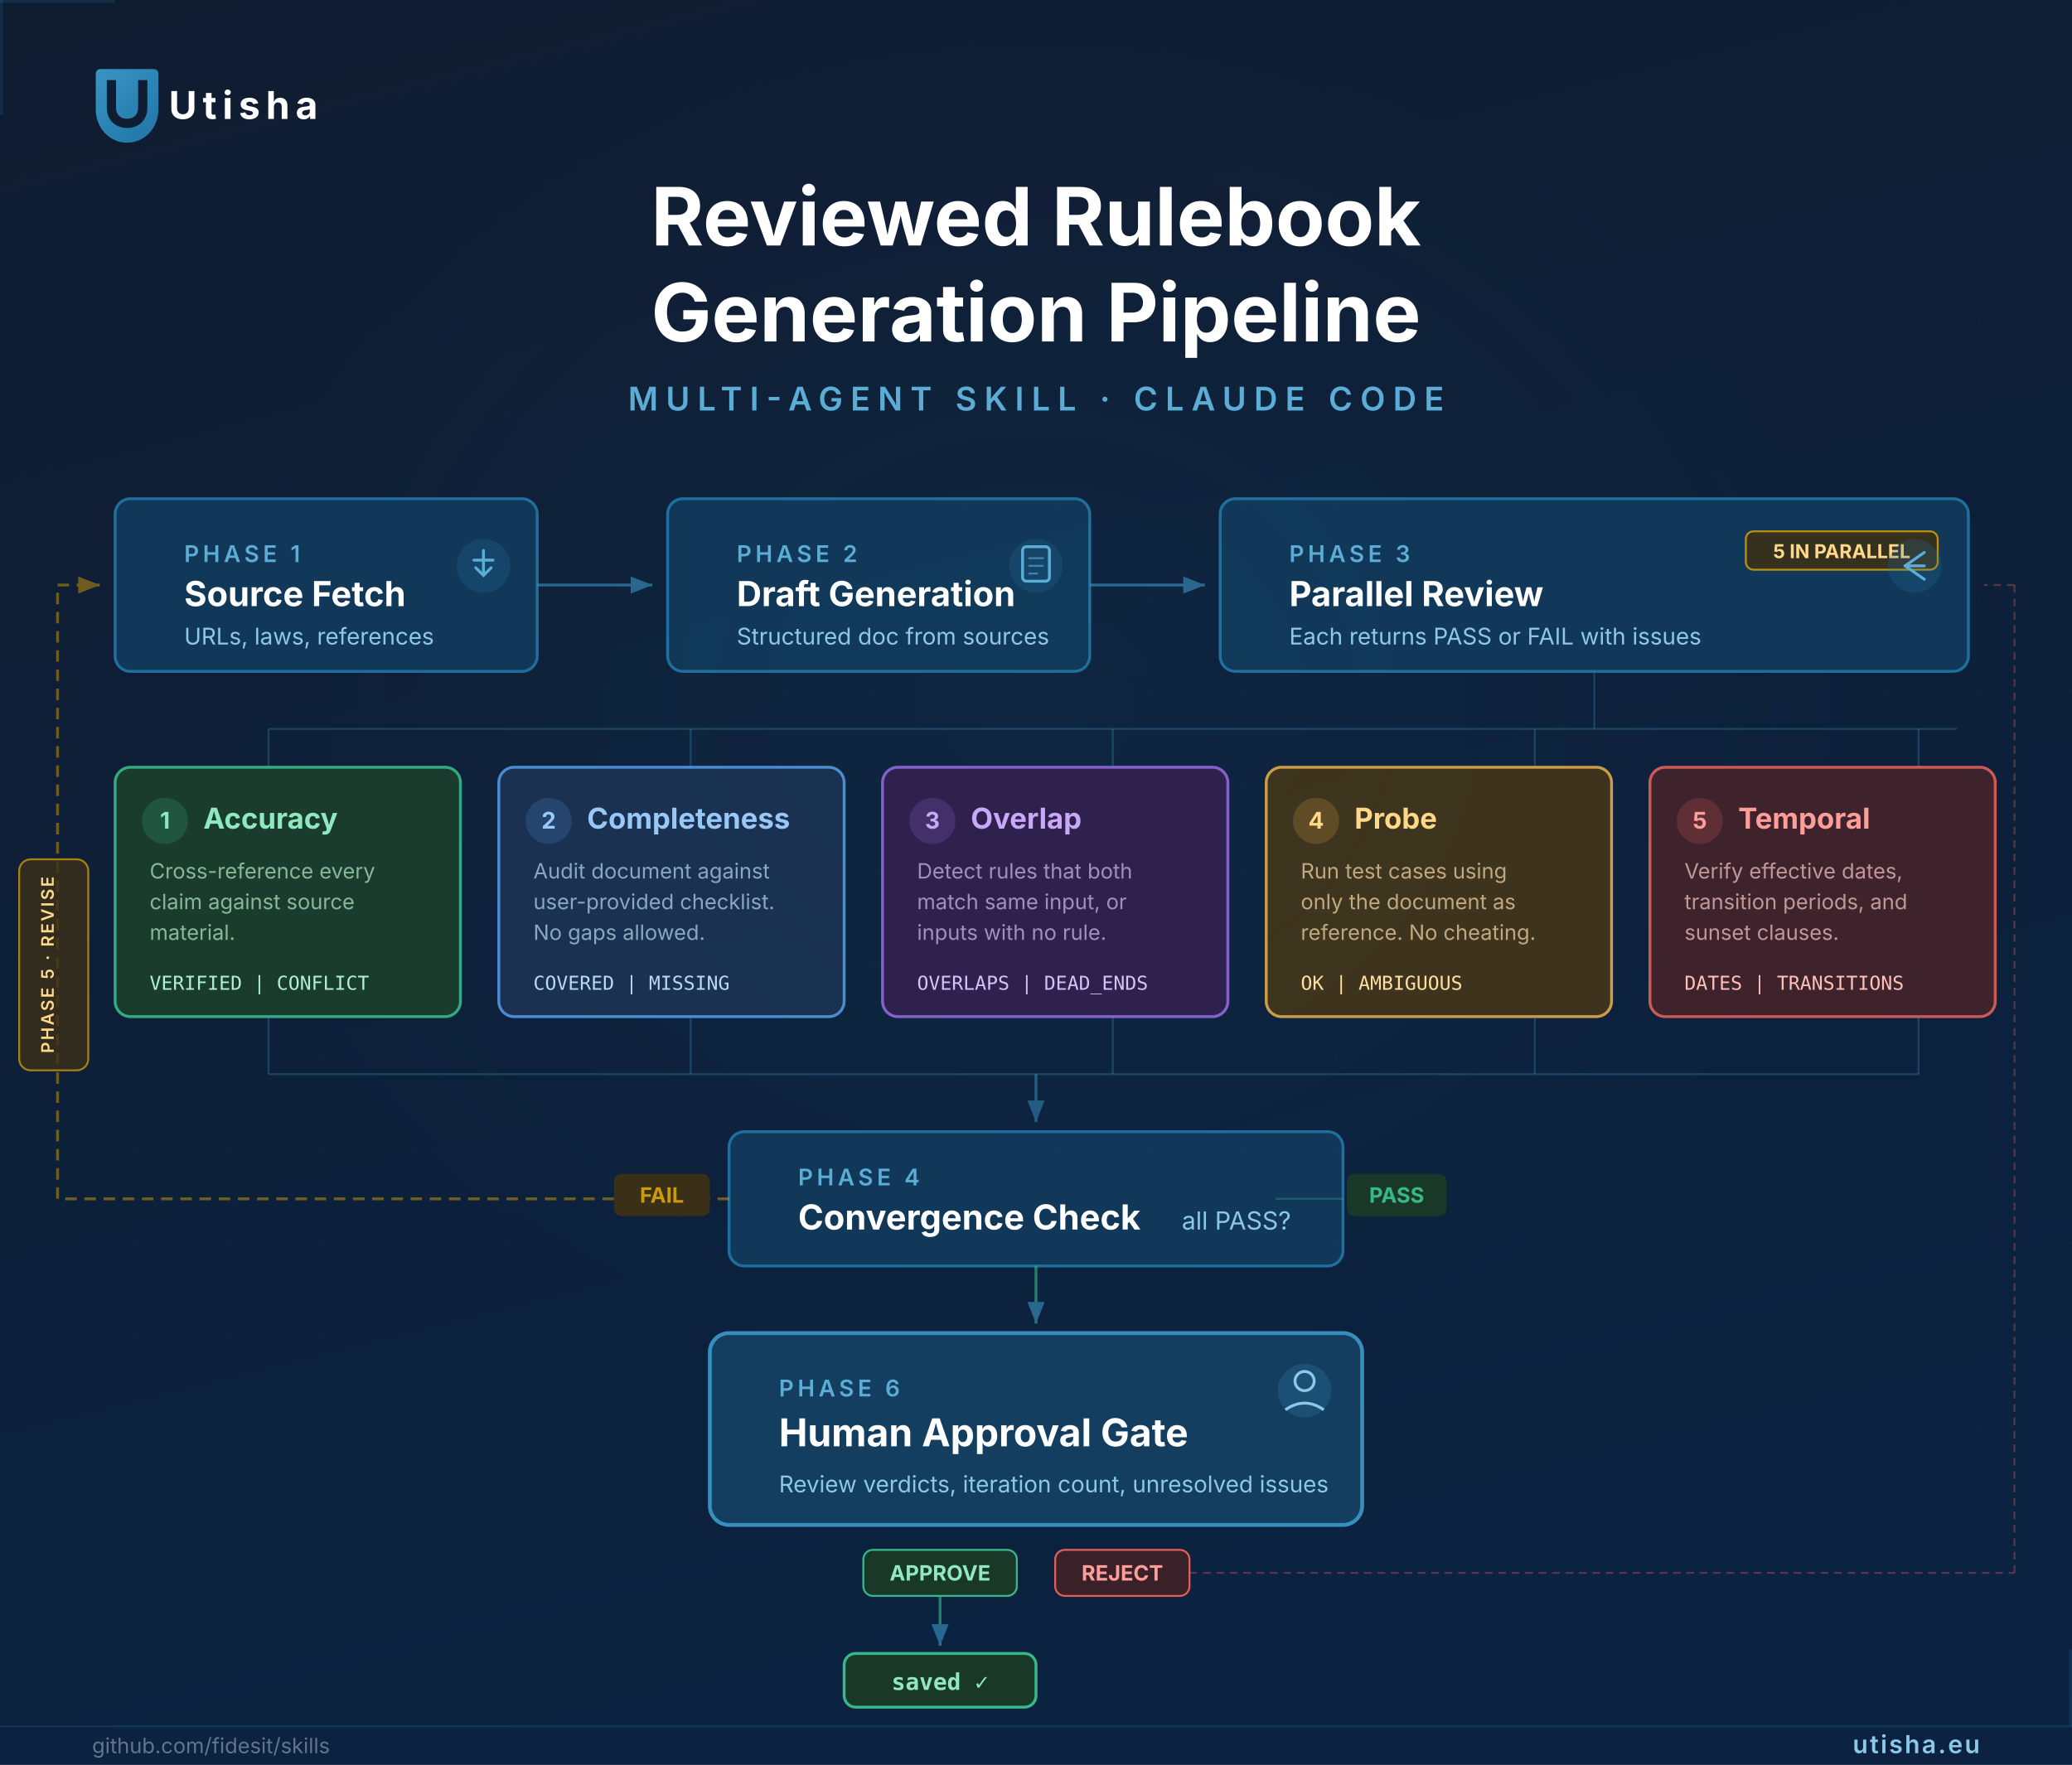
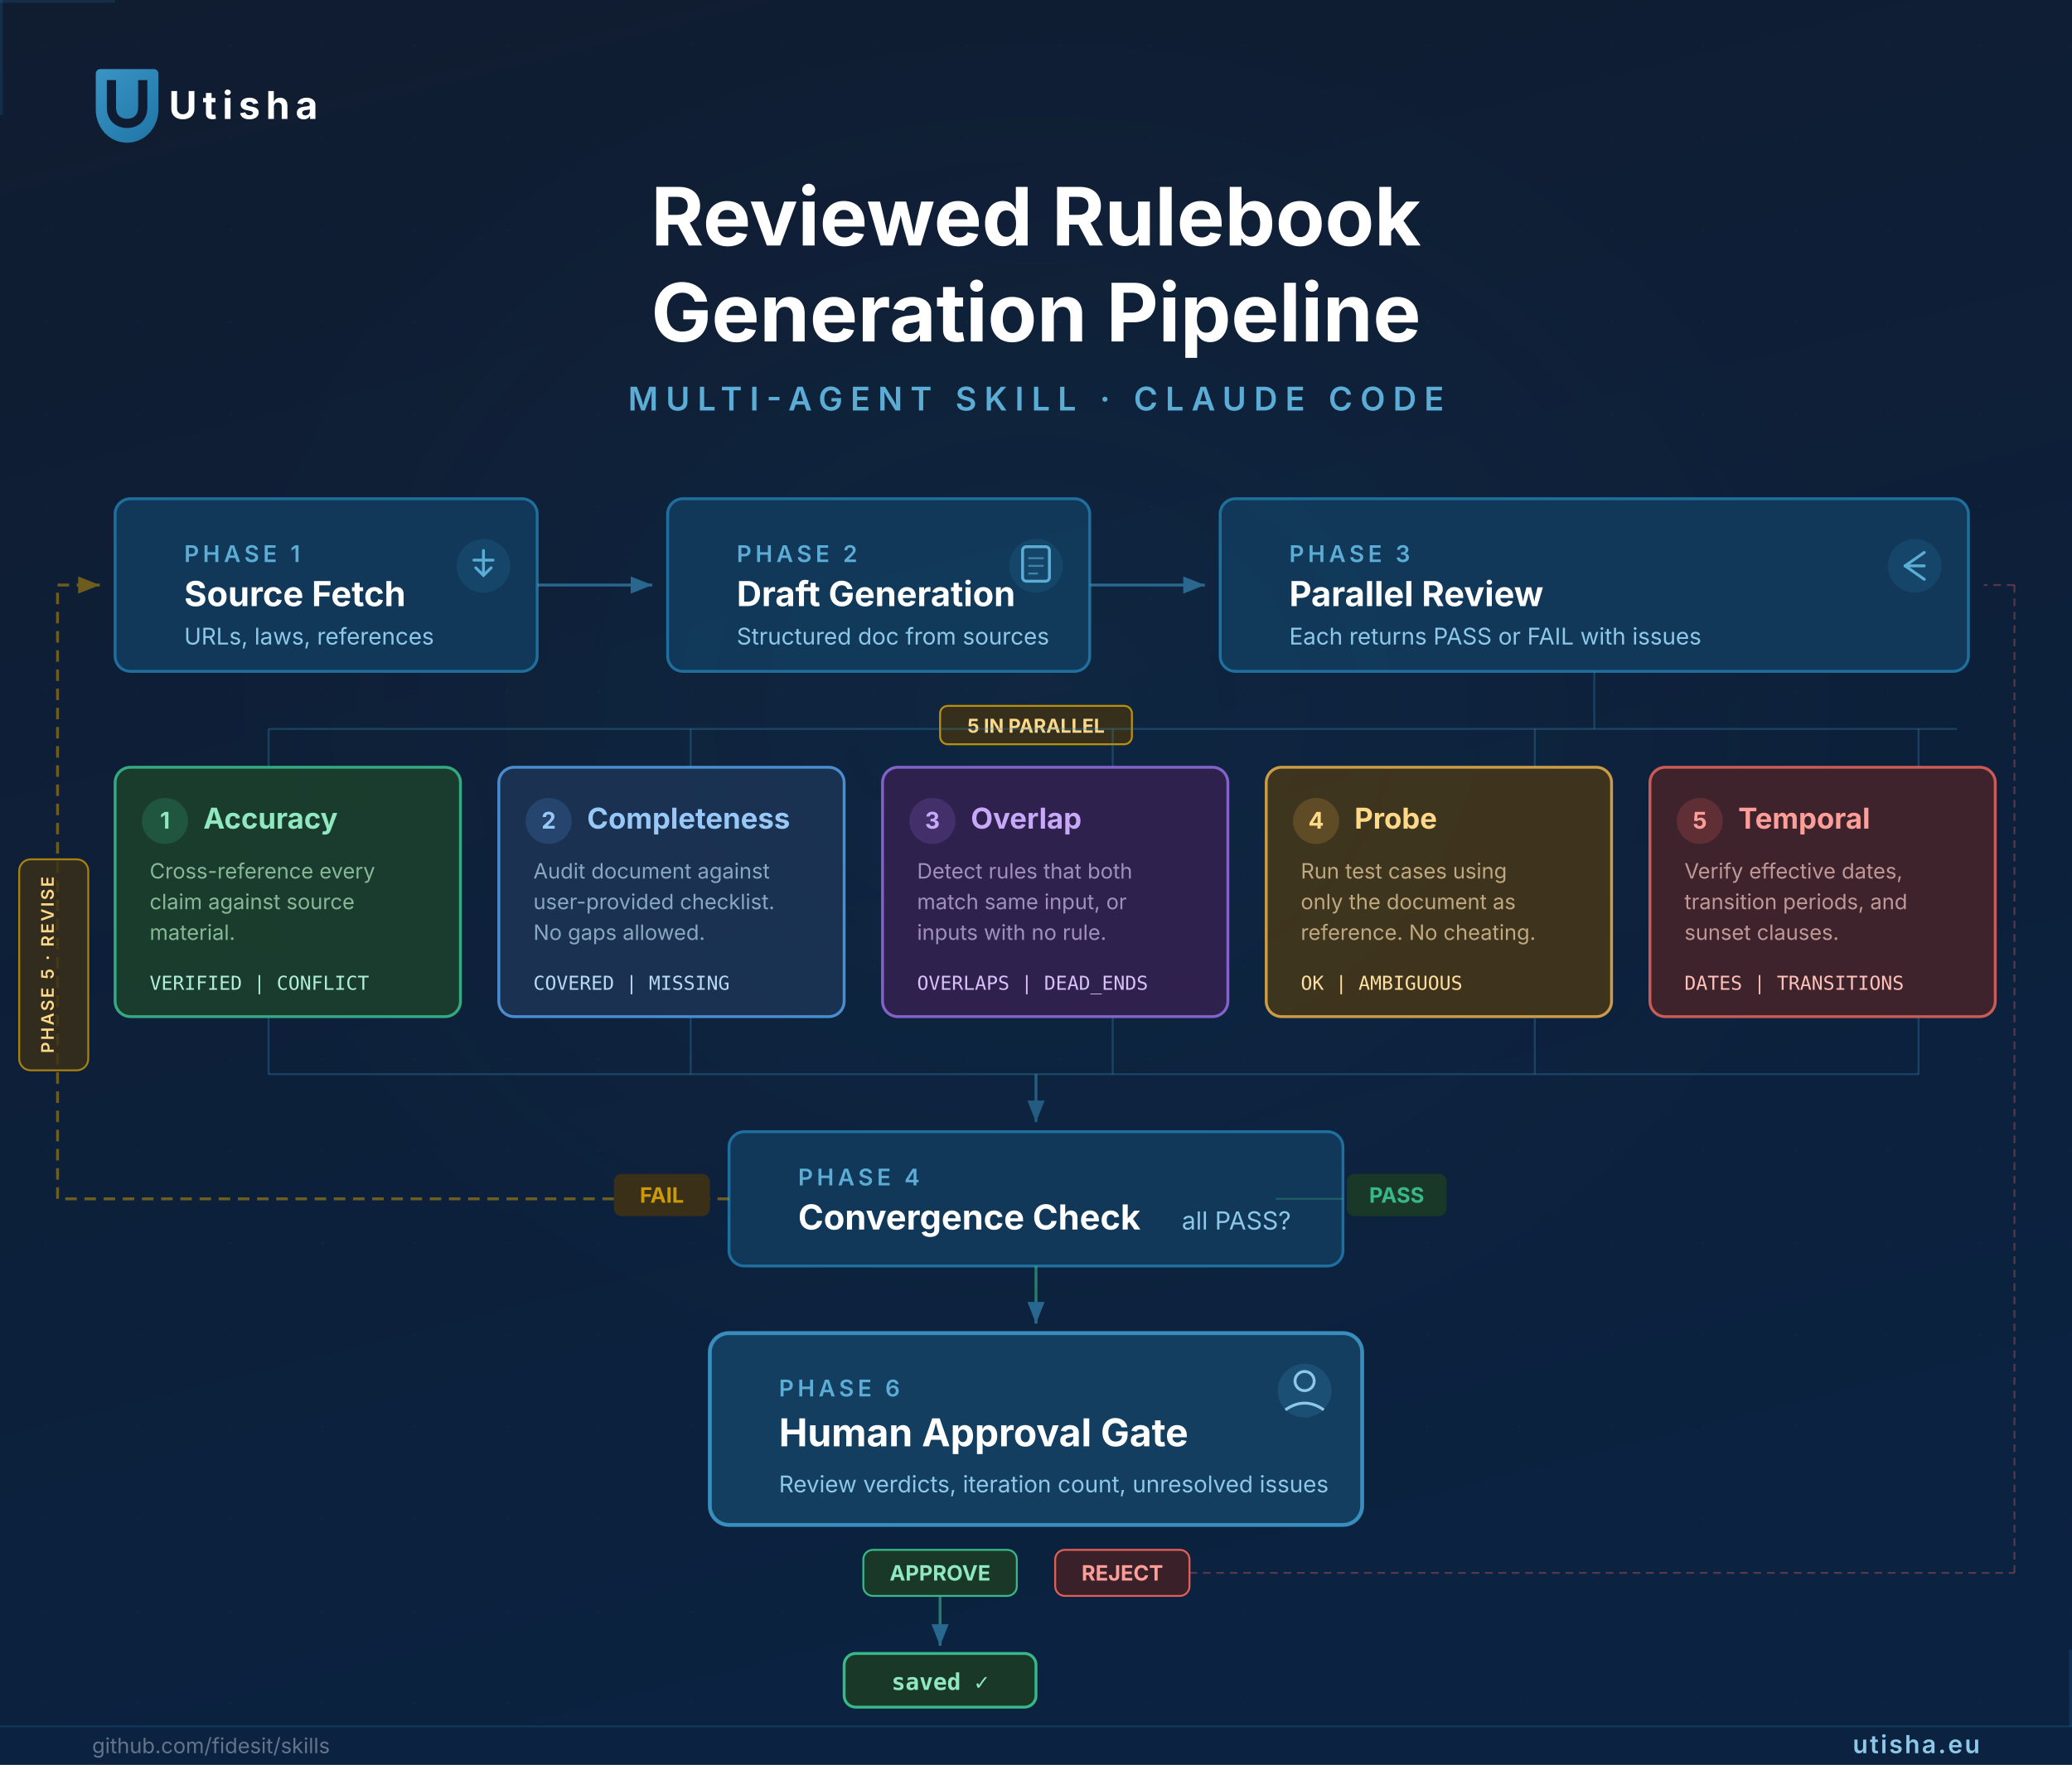
<svg xmlns="http://www.w3.org/2000/svg" viewBox="0 0 1080 920" width="1080" height="920">
  <defs>
    <linearGradient id="bg" x1="0" y1="0" x2="0.3" y2="1">
      <stop offset="0%" stop-color="#101C30" />
      <stop offset="100%" stop-color="#0B2240" />
    </linearGradient>
    <linearGradient id="logoGrad" x1="0%" y1="0%" x2="80%" y2="100%">
      <stop offset="0%" stop-color="#3A94C4" />
      <stop offset="100%" stop-color="#2178A8" />
    </linearGradient>
    <linearGradient id="phaseGrad" x1="0" y1="0" x2="1" y2="0">
      <stop offset="0%" stop-color="#2178A8" stop-opacity="0.25" />
      <stop offset="100%" stop-color="#2178A8" stop-opacity="0" />
    </linearGradient>
    <radialGradient id="glow" cx="50%" cy="40%" r="40%">
      <stop offset="0%" stop-color="#2178A8" stop-opacity="0.08" />
      <stop offset="100%" stop-color="#2178A8" stop-opacity="0" />
    </radialGradient>
    <pattern id="dots" x="0" y="0" width="48" height="48" patternUnits="userSpaceOnUse">
      <circle cx="24" cy="24" r="0.6" fill="#2178A8" opacity="0.06" />
    </pattern>
    <marker id="arrow" viewBox="0 0 10 8" refX="10" refY="4" markerWidth="8" markerHeight="6" orient="auto-start-reverse">
      <path d="M0,0 L10,4 L0,8 Z" fill="#3A94C4" />
    </marker>
    <marker id="arrowLoop" viewBox="0 0 10 8" refX="10" refY="4" markerWidth="8" markerHeight="6" orient="auto-start-reverse">
      <path d="M0,0 L10,4 L0,8 Z" fill="#CC9A06" />
    </marker>
  </defs>
  <rect width="1080" height="920" fill="url(#bg)" />
  <rect width="1080" height="920" fill="url(#dots)" />
  <rect width="1080" height="920" fill="url(#glow)" />
  <line x1="0" y1="0" x2="0" y2="60" stroke="#2178A8" stroke-width="3" opacity="0.2" />
  <line x1="0" y1="0" x2="60" y2="0" stroke="#2178A8" stroke-width="3" opacity="0.2" />
  <line x1="1080" y1="920" x2="1080" y2="860" stroke="#2178A8" stroke-width="3" opacity="0.2" />
  <line x1="1080" y1="920" x2="1020" y2="920" stroke="#2178A8" stroke-width="3" opacity="0.2" />
  <g transform="translate(48, 36) scale(0.48)">
    <path fill-rule="evenodd" d="M4 5 C4 2,6.5 0,9 0 L67 0 C69.5 0,72 2,72 5 L72 44 C72 64,57 80,38 80 C19 80,4 64,4 44 Z M16 12 L16 42 C16 56,26 64,38 64 C50 64,60 56,60 42 L60 12 L50 12 L50 42 C50 50,45 54,38 54 C31 54,26 50,26 42 L26 12 Z" fill="url(#logoGrad)" />
  </g>
  <text x="88" y="62" font-family="'Sora','Inter',sans-serif" font-size="20" font-weight="700" letter-spacing="3" fill="#FFFFFF">Utisha</text>
  <text x="540" y="128" text-anchor="middle" font-family="'Sora','Inter',sans-serif" font-size="42" font-weight="700" fill="#FFFFFF">Reviewed Rulebook</text>
  <text x="540" y="178" text-anchor="middle" font-family="'Sora','Inter',sans-serif" font-size="42" font-weight="700" fill="#FFFFFF">Generation Pipeline</text>
  <text x="540" y="214" text-anchor="middle" font-family="'Plus Jakarta Sans','Inter',sans-serif" font-size="17" font-weight="600" letter-spacing="4" fill="#5BADD6">MULTI-AGENT SKILL · CLAUDE CODE</text>
  <rect x="60" y="260" width="220" height="90" rx="8" fill="#123B5C" stroke="#2178A8" stroke-width="1.5" opacity="0.9" />
  <text x="96" y="293" font-family="'Sora','Inter',sans-serif" font-size="12" font-weight="600" letter-spacing="2" fill="#5BADD6">PHASE 1</text>
  <text x="96" y="316" font-family="'Sora','Inter',sans-serif" font-size="18" font-weight="700" fill="#FFFFFF">Source Fetch</text>
  <text x="96" y="336" font-family="'Plus Jakarta Sans','Inter',sans-serif" font-size="12" fill="#8DC8E8">URLs, laws, references</text>
  <circle cx="252" cy="295" r="14" fill="#2178A8" opacity="0.2" />
  <path d="M247,292 L257,292 M252,287 L252,299 M248,296 L252,300 L256,296" stroke="#5BADD6" stroke-width="1.5" fill="none" stroke-linecap="round" />
  <line x1="280" y1="305" x2="340" y2="305" stroke="#3A94C4" stroke-width="1.5" marker-end="url(#arrow)" opacity="0.6" />
  <rect x="348" y="260" width="220" height="90" rx="8" fill="#123B5C" stroke="#2178A8" stroke-width="1.5" opacity="0.9" />
  <text x="384" y="293" font-family="'Sora','Inter',sans-serif" font-size="12" font-weight="600" letter-spacing="2" fill="#5BADD6">PHASE 2</text>
  <text x="384" y="316" font-family="'Sora','Inter',sans-serif" font-size="18" font-weight="700" fill="#FFFFFF">Draft Generation</text>
  <text x="384" y="336" font-family="'Plus Jakarta Sans','Inter',sans-serif" font-size="12" fill="#8DC8E8">Structured doc from sources</text>
  <circle cx="540" cy="295" r="14" fill="#2178A8" opacity="0.2" />
  <rect x="533" y="285" width="14" height="18" rx="2" fill="none" stroke="#5BADD6" stroke-width="1.5" />
  <line x1="536" y1="291" x2="544" y2="291" stroke="#5BADD6" stroke-width="1" opacity="0.6" />
  <line x1="536" y1="295" x2="544" y2="295" stroke="#5BADD6" stroke-width="1" opacity="0.6" />
  <line x1="536" y1="299" x2="541" y2="299" stroke="#5BADD6" stroke-width="1" opacity="0.6" />
  <line x1="568" y1="305" x2="628" y2="305" stroke="#3A94C4" stroke-width="1.5" marker-end="url(#arrow)" opacity="0.6" />
  <rect x="636" y="260" width="390" height="90" rx="8" fill="#123B5C" stroke="#2178A8" stroke-width="1.5" opacity="0.9" />
  <text x="672" y="293" font-family="'Sora','Inter',sans-serif" font-size="12" font-weight="600" letter-spacing="2" fill="#5BADD6">PHASE 3</text>
  <text x="672" y="316" font-family="'Sora','Inter',sans-serif" font-size="18" font-weight="700" fill="#FFFFFF">Parallel Review</text>
  <text x="672" y="336" font-family="'Plus Jakarta Sans','Inter',sans-serif" font-size="12" fill="#8DC8E8">Each returns PASS or FAIL with issues</text>
-   <rect x="910" y="277" width="100" height="20" rx="4" fill="#3a3018" stroke="#CC9A06" stroke-width="1" opacity="0.9" />
-   <text x="960" y="291" text-anchor="middle" font-family="'Plus Jakarta Sans','Inter',sans-serif" font-size="10" font-weight="700" fill="#ffd888">5 IN PARALLEL</text>
  <circle cx="998" cy="295" r="14" fill="#2178A8" opacity="0.2" />
  <line x1="993" y1="295" x2="1003" y2="288" stroke="#5BADD6" stroke-width="1.5" stroke-linecap="round" />
  <line x1="993" y1="295" x2="1003" y2="295" stroke="#5BADD6" stroke-width="1.5" stroke-linecap="round" />
  <line x1="993" y1="295" x2="1003" y2="302" stroke="#5BADD6" stroke-width="1.5" stroke-linecap="round" />
+   <rect x="490" y="368" width="100" height="20" rx="4" fill="#3a3018" stroke="#CC9A06" stroke-width="1" opacity="0.9" />
+   <text x="540" y="382" text-anchor="middle" font-family="'Plus Jakarta Sans','Inter',sans-serif" font-size="10" font-weight="700" fill="#ffd888">5 IN PARALLEL</text>
  <line x1="831" y1="350" x2="831" y2="380" stroke="#3A94C4" stroke-width="1" opacity="0.3" />
  <line x1="831" y1="380" x2="140" y2="380" stroke="#3A94C4" stroke-width="1" opacity="0.3" />
  <line x1="831" y1="380" x2="1020" y2="380" stroke="#3A94C4" stroke-width="1" opacity="0.3" />
  <line x1="140" y1="380" x2="140" y2="400" stroke="#3A94C4" stroke-width="1" opacity="0.3" />
  <line x1="360" y1="380" x2="360" y2="400" stroke="#3A94C4" stroke-width="1" opacity="0.3" />
  <line x1="580" y1="380" x2="580" y2="400" stroke="#3A94C4" stroke-width="1" opacity="0.3" />
  <line x1="800" y1="380" x2="800" y2="400" stroke="#3A94C4" stroke-width="1" opacity="0.3" />
  <line x1="1000" y1="380" x2="1000" y2="400" stroke="#3A94C4" stroke-width="1" opacity="0.3" />
  <rect x="60" y="400" width="180" height="130" rx="8" fill="#1a3828" stroke="#38b888" stroke-width="1.5" opacity="0.9" />
  <rect x="60" y="400" width="180" height="130" rx="8" fill="#38b888" opacity="0.05" />
  <circle cx="86" cy="428" r="12" fill="#38b888" opacity="0.2" />
  <text x="86" y="432" text-anchor="middle" font-family="'Sora','Inter',sans-serif" font-size="12" font-weight="700" fill="#90e8c0">1</text>
  <text x="106" y="432" font-family="'Sora','Inter',sans-serif" font-size="15" font-weight="700" fill="#90e8c0">Accuracy</text>
  <text x="78" y="458" font-family="'Plus Jakarta Sans','Inter',sans-serif" font-size="11" fill="#88b898">Cross-reference every</text>
  <text x="78" y="474" font-family="'Plus Jakarta Sans','Inter',sans-serif" font-size="11" fill="#88b898">claim against source</text>
  <text x="78" y="490" font-family="'Plus Jakarta Sans','Inter',sans-serif" font-size="11" fill="#88b898">material.</text>
  <text x="78" y="516" font-family="'JetBrains Mono',monospace" font-size="10" fill="#b0f0d8">VERIFIED | CONFLICT</text>
  <rect x="260" y="400" width="180" height="130" rx="8" fill="#182e4a" stroke="#5098e0" stroke-width="1.5" opacity="0.9" />
  <rect x="260" y="400" width="180" height="130" rx="8" fill="#5098e0" opacity="0.05" />
  <circle cx="286" cy="428" r="12" fill="#5098e0" opacity="0.2" />
  <text x="286" y="432" text-anchor="middle" font-family="'Sora','Inter',sans-serif" font-size="12" font-weight="700" fill="#98c8f8">2</text>
  <text x="306" y="432" font-family="'Sora','Inter',sans-serif" font-size="15" font-weight="700" fill="#98c8f8">Completeness</text>
  <text x="278" y="458" font-family="'Plus Jakarta Sans','Inter',sans-serif" font-size="11" fill="#88a8c0">Audit document against</text>
  <text x="278" y="474" font-family="'Plus Jakarta Sans','Inter',sans-serif" font-size="11" fill="#88a8c0">user-provided checklist.</text>
  <text x="278" y="490" font-family="'Plus Jakarta Sans','Inter',sans-serif" font-size="11" fill="#88a8c0">No gaps allowed.</text>
  <text x="278" y="516" font-family="'JetBrains Mono',monospace" font-size="10" fill="#b8d8f8">COVERED | MISSING</text>
  <rect x="460" y="400" width="180" height="130" rx="8" fill="#2e1c48" stroke="#9068d8" stroke-width="1.5" opacity="0.9" />
  <rect x="460" y="400" width="180" height="130" rx="8" fill="#9068d8" opacity="0.05" />
  <circle cx="486" cy="428" r="12" fill="#9068d8" opacity="0.2" />
  <text x="486" y="432" text-anchor="middle" font-family="'Sora','Inter',sans-serif" font-size="12" font-weight="700" fill="#c8a8f8">3</text>
  <text x="506" y="432" font-family="'Sora','Inter',sans-serif" font-size="15" font-weight="700" fill="#c8a8f8">Overlap</text>
  <text x="478" y="458" font-family="'Plus Jakarta Sans','Inter',sans-serif" font-size="11" fill="#a090c0">Detect rules that both</text>
  <text x="478" y="474" font-family="'Plus Jakarta Sans','Inter',sans-serif" font-size="11" fill="#a090c0">match same input, or</text>
  <text x="478" y="490" font-family="'Plus Jakarta Sans','Inter',sans-serif" font-size="11" fill="#a090c0">inputs with no rule.</text>
  <text x="478" y="516" font-family="'JetBrains Mono',monospace" font-size="10" fill="#d8c0f8">OVERLAPS | DEAD_ENDS</text>
  <rect x="660" y="400" width="180" height="130" rx="8" fill="#3a3018" stroke="#e0a848" stroke-width="1.5" opacity="0.9" />
  <rect x="660" y="400" width="180" height="130" rx="8" fill="#e0a848" opacity="0.05" />
  <circle cx="686" cy="428" r="12" fill="#e0a848" opacity="0.2" />
  <text x="686" y="432" text-anchor="middle" font-family="'Sora','Inter',sans-serif" font-size="12" font-weight="700" fill="#ffd888">4</text>
  <text x="706" y="432" font-family="'Sora','Inter',sans-serif" font-size="15" font-weight="700" fill="#ffd888">Probe</text>
  <text x="678" y="458" font-family="'Plus Jakarta Sans','Inter',sans-serif" font-size="11" fill="#c0a880">Run test cases using</text>
  <text x="678" y="474" font-family="'Plus Jakarta Sans','Inter',sans-serif" font-size="11" fill="#c0a880">only the document as</text>
  <text x="678" y="490" font-family="'Plus Jakarta Sans','Inter',sans-serif" font-size="11" fill="#c0a880">reference. No cheating.</text>
  <text x="678" y="516" font-family="'JetBrains Mono',monospace" font-size="10" fill="#ffe0a0">OK | AMBIGUOUS</text>
  <rect x="860" y="400" width="180" height="130" rx="8" fill="#3a2028" stroke="#e06058" stroke-width="1.5" opacity="0.9" />
  <rect x="860" y="400" width="180" height="130" rx="8" fill="#e06058" opacity="0.05" />
  <circle cx="886" cy="428" r="12" fill="#e06058" opacity="0.2" />
  <text x="886" y="432" text-anchor="middle" font-family="'Sora','Inter',sans-serif" font-size="12" font-weight="700" fill="#ff9e98">5</text>
  <text x="906" y="432" font-family="'Sora','Inter',sans-serif" font-size="15" font-weight="700" fill="#ff9e98">Temporal</text>
  <text x="878" y="458" font-family="'Plus Jakarta Sans','Inter',sans-serif" font-size="11" fill="#c09898">Verify effective dates,</text>
  <text x="878" y="474" font-family="'Plus Jakarta Sans','Inter',sans-serif" font-size="11" fill="#c09898">transition periods, and</text>
  <text x="878" y="490" font-family="'Plus Jakarta Sans','Inter',sans-serif" font-size="11" fill="#c09898">sunset clauses.</text>
  <text x="878" y="516" font-family="'JetBrains Mono',monospace" font-size="10" fill="#ffc0b8">DATES | TRANSITIONS</text>
  <line x1="140" y1="530" x2="140" y2="560" stroke="#3A94C4" stroke-width="1" opacity="0.3" />
  <line x1="360" y1="530" x2="360" y2="560" stroke="#3A94C4" stroke-width="1" opacity="0.3" />
  <line x1="580" y1="530" x2="580" y2="560" stroke="#3A94C4" stroke-width="1" opacity="0.3" />
  <line x1="800" y1="530" x2="800" y2="560" stroke="#3A94C4" stroke-width="1" opacity="0.3" />
  <line x1="1000" y1="530" x2="1000" y2="560" stroke="#3A94C4" stroke-width="1" opacity="0.3" />
  <line x1="140" y1="560" x2="1000" y2="560" stroke="#3A94C4" stroke-width="1" opacity="0.3" />
  <line x1="540" y1="560" x2="540" y2="585" stroke="#3A94C4" stroke-width="1.5" marker-end="url(#arrow)" opacity="0.5" />
  <rect x="380" y="590" width="320" height="70" rx="8" fill="#123B5C" stroke="#2178A8" stroke-width="1.5" opacity="0.9" />
  <text x="416" y="618" font-family="'Sora','Inter',sans-serif" font-size="12" font-weight="600" letter-spacing="2" fill="#5BADD6">PHASE 4</text>
  <text x="416" y="641" font-family="'Sora','Inter',sans-serif" font-size="18" font-weight="700" fill="#FFFFFF">Convergence Check</text>
  <text x="616" y="641" font-family="'Plus Jakarta Sans','Inter',sans-serif" font-size="13" fill="#8DC8E8">all PASS?</text>
  <line x1="380" y1="625" x2="30" y2="625" stroke="#CC9A06" stroke-width="1.5" stroke-dasharray="6,4" opacity="0.5" />
  <line x1="30" y1="625" x2="30" y2="305" stroke="#CC9A06" stroke-width="1.5" stroke-dasharray="6,4" opacity="0.5" />
  <line x1="30" y1="305" x2="52" y2="305" stroke="#CC9A06" stroke-width="1.5" stroke-dasharray="6,4" marker-end="url(#arrowLoop)" opacity="0.5" />
  <rect x="320" y="612" width="50" height="22" rx="4" fill="#3a3018" />
  <text x="345" y="627" text-anchor="middle" font-family="'Sora','Inter',sans-serif" font-size="11" font-weight="700" fill="#CC9A06">FAIL</text>
  <rect x="10" y="448" width="36" height="110" rx="6" fill="#3a3018" stroke="#CC9A06" stroke-width="1" opacity="0.8" />
  <text text-anchor="middle" font-family="'Sora','Inter',sans-serif" font-size="9" font-weight="600" letter-spacing="1" fill="#ffd888" transform="translate(28, 503) rotate(-90)">PHASE 5 · REVISE</text>
  <line x1="540" y1="660" x2="540" y2="690" stroke="#38b888" stroke-width="1.5" marker-end="url(#arrow)" opacity="0.6" />
  <rect x="702" y="612" width="52" height="22" rx="4" fill="#1a3828" />
  <text x="728" y="627" text-anchor="middle" font-family="'Sora','Inter',sans-serif" font-size="11" font-weight="700" fill="#38b888">PASS</text>
  <line x1="700" y1="625" x2="665" y2="625" stroke="#38b888" stroke-width="1" opacity="0.3" />
  <rect x="370" y="695" width="340" height="100" rx="10" fill="#123B5C" stroke="#3A94C4" stroke-width="2" opacity="0.95" />
  <rect x="370" y="695" width="340" height="100" rx="10" fill="#2178A8" opacity="0.06" />
  <text x="406" y="728" font-family="'Sora','Inter',sans-serif" font-size="12" font-weight="600" letter-spacing="2" fill="#5BADD6">PHASE 6</text>
  <text x="406" y="754" font-family="'Sora','Inter',sans-serif" font-size="20" font-weight="700" fill="#FFFFFF">Human Approval Gate</text>
  <text x="406" y="778" font-family="'Plus Jakarta Sans','Inter',sans-serif" font-size="12" fill="#8DC8E8">Review verdicts, iteration count, unresolved issues</text>
  <circle cx="680" cy="725" r="14" fill="#3A94C4" opacity="0.2" />
  <circle cx="680" cy="720" r="5" fill="none" stroke="#8DC8E8" stroke-width="1.5" />
  <path d="M670,735 Q680,728 690,735" fill="none" stroke="#8DC8E8" stroke-width="1.5" />
  <rect x="450" y="808" width="80" height="24" rx="5" fill="#1a3828" stroke="#38b888" stroke-width="1" />
  <text x="490" y="824" text-anchor="middle" font-family="'Sora','Inter',sans-serif" font-size="11" font-weight="700" fill="#90e8c0">APPROVE</text>
  <rect x="550" y="808" width="70" height="24" rx="5" fill="#3a2028" stroke="#e06058" stroke-width="1" />
  <text x="585" y="824" text-anchor="middle" font-family="'Sora','Inter',sans-serif" font-size="11" font-weight="700" fill="#ff9e98">REJECT</text>
  <line x1="620" y1="820" x2="1050" y2="820" stroke="#e06058" stroke-width="1" stroke-dasharray="4,3" opacity="0.35" />
  <line x1="1050" y1="820" x2="1050" y2="305" stroke="#e06058" stroke-width="1" stroke-dasharray="4,3" opacity="0.35" />
  <line x1="1050" y1="305" x2="1034" y2="305" stroke="#e06058" stroke-width="1" stroke-dasharray="4,3" opacity="0.35" />
  <line x1="490" y1="832" x2="490" y2="858" stroke="#38b888" stroke-width="1.5" marker-end="url(#arrow)" opacity="0.6" />
  <rect x="440" y="862" width="100" height="28" rx="6" fill="#1a3828" stroke="#38b888" stroke-width="1.5" />
  <text x="490" y="881" text-anchor="middle" font-family="'JetBrains Mono',monospace" font-size="12" font-weight="600" fill="#90e8c0">saved ✓</text>
  <rect x="0" y="900" width="1080" height="20" fill="#0B2240" />
  <line x1="0" y1="900" x2="1080" y2="900" stroke="#2178A8" stroke-width="1" opacity="0.25" />
  <text x="48" y="914" font-family="'Plus Jakarta Sans','Inter',sans-serif" font-size="11" fill="#64748b">github.com/fidesit/skills</text>
  <text x="1032" y="914" text-anchor="end" font-family="'Plus Jakarta Sans','Inter',sans-serif" font-size="13" font-weight="600" letter-spacing="1" fill="#8DC8E8">utisha.eu</text>
</svg>
